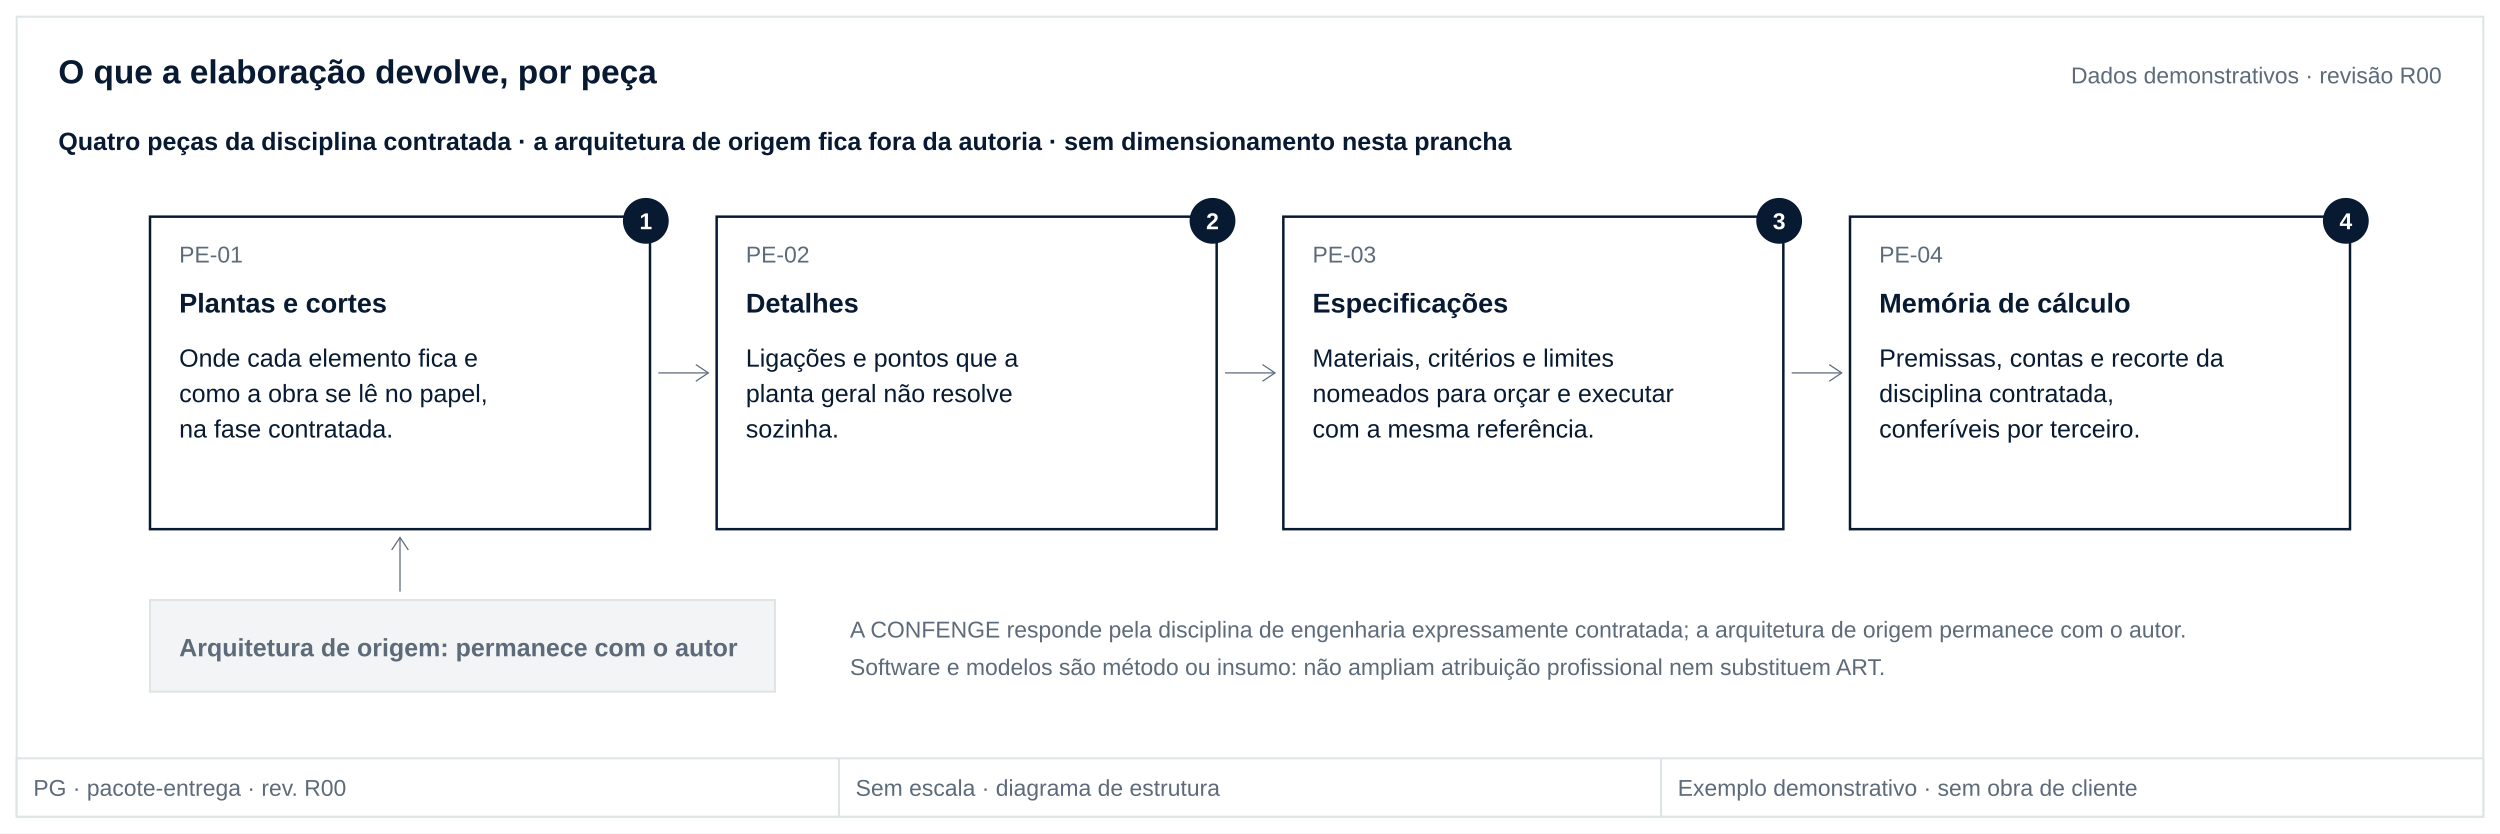
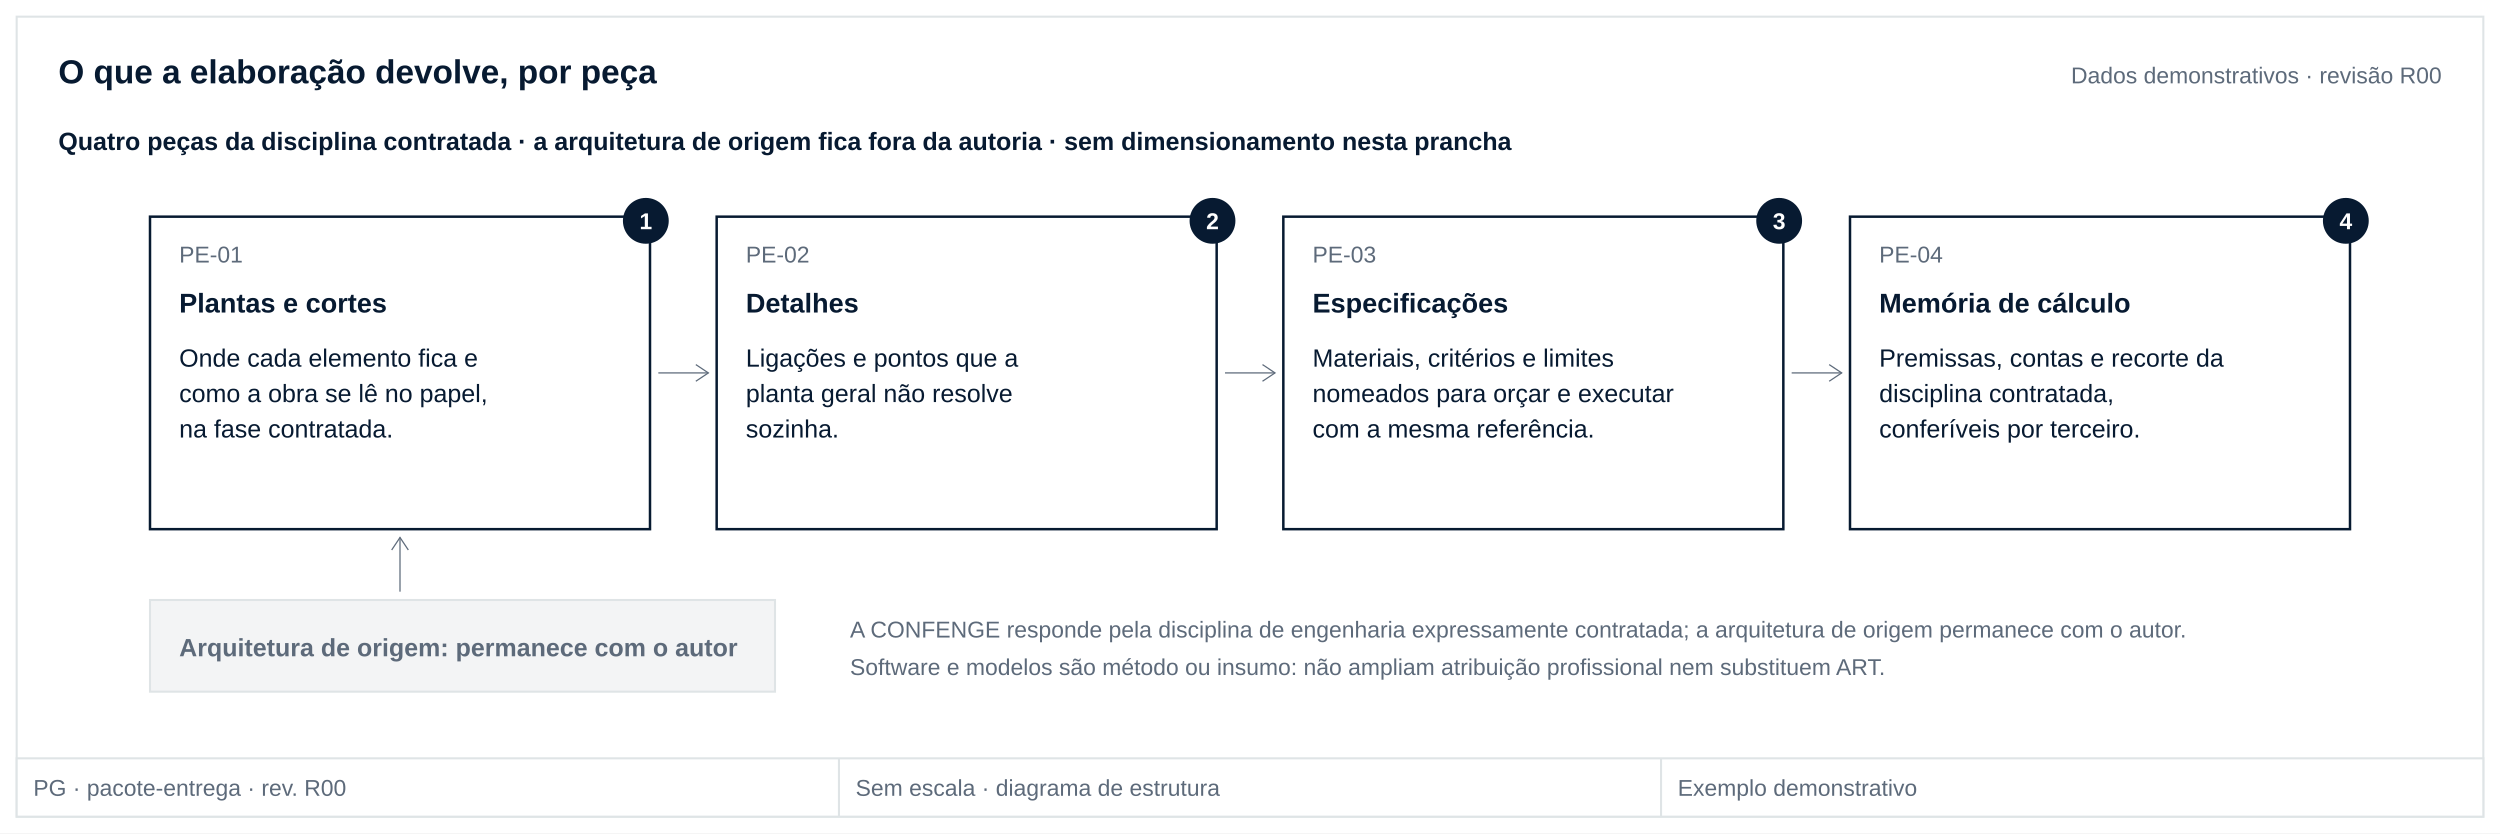
<svg xmlns="http://www.w3.org/2000/svg" viewBox="0 0 1200 400" role="img" aria-labelledby="pacote-entrega-desktop-title pacote-entrega-desktop-desc" font-family="Archivo Var, Arial, Helvetica, sans-serif" fill="#071a31">
  <rect x="0" y="0" width="1200" height="400" fill="#ffffff" />
  <rect x="8" y="8" width="1184" height="384" fill="#ffffff" stroke="#dfe4e6" />
  <text x="28" y="40" font-size="16" font-weight="650">O que a elaboração devolve, por peça</text>
  <text x="1172" y="40" font-size="11" fill="#5d6a7a" text-anchor="end">Dados demonstrativos · revisão R00</text>
  <text x="28" y="72" font-size="12" font-weight="650">Quatro peças da disciplina contratada · a arquitetura de origem fica fora da autoria · sem dimensionamento nesta prancha</text>
  <rect x="72" y="104" width="240" height="150" fill="#ffffff" stroke="#071a31" stroke-width="1.2" />
  <text x="86" y="126" font-size="11" fill="#5d6a7a">PE-01</text>
  <text x="86" y="150" font-size="13" font-weight="650">Plantas e cortes</text>
  <text x="86" y="176" font-size="12">Onde cada elemento fica e</text>
  <text x="86" y="193" font-size="12">como a obra se lê no papel,</text>
  <text x="86" y="210" font-size="12">na fase contratada.</text>
  <g stroke="#5d6a7a" stroke-width="0.6" fill="none">
    <line x1="316" y1="179" x2="340" y2="179" />
    <path d="M334 175L340 179L334 183" />
  </g>
  <g transform="translate(310 106)">
    <circle r="11" fill="#071a31" />
    <text y="4" text-anchor="middle" font-size="11" font-weight="700" fill="#ffffff">1</text>
  </g>
  <rect x="344" y="104" width="240" height="150" fill="#ffffff" stroke="#071a31" stroke-width="1.2" />
  <text x="358" y="126" font-size="11" fill="#5d6a7a">PE-02</text>
  <text x="358" y="150" font-size="13" font-weight="650">Detalhes</text>
  <text x="358" y="176" font-size="12">Ligações e pontos que a</text>
  <text x="358" y="193" font-size="12">planta geral não resolve</text>
  <text x="358" y="210" font-size="12">sozinha.</text>
  <g stroke="#5d6a7a" stroke-width="0.6" fill="none">
    <line x1="588" y1="179" x2="612" y2="179" />
    <path d="M606 175L612 179L606 183" />
  </g>
  <g transform="translate(582 106)">
    <circle r="11" fill="#071a31" />
    <text y="4" text-anchor="middle" font-size="11" font-weight="700" fill="#ffffff">2</text>
  </g>
  <rect x="616" y="104" width="240" height="150" fill="#ffffff" stroke="#071a31" stroke-width="1.2" />
  <text x="630" y="126" font-size="11" fill="#5d6a7a">PE-03</text>
  <text x="630" y="150" font-size="13" font-weight="650">Especificações</text>
  <text x="630" y="176" font-size="12">Materiais, critérios e limites</text>
  <text x="630" y="193" font-size="12">nomeados para orçar e executar</text>
  <text x="630" y="210" font-size="12">com a mesma referência.</text>
  <g stroke="#5d6a7a" stroke-width="0.6" fill="none">
    <line x1="860" y1="179" x2="884" y2="179" />
    <path d="M878 175L884 179L878 183" />
  </g>
  <g transform="translate(854 106)">
    <circle r="11" fill="#071a31" />
    <text y="4" text-anchor="middle" font-size="11" font-weight="700" fill="#ffffff">3</text>
  </g>
  <rect x="888" y="104" width="240" height="150" fill="#ffffff" stroke="#071a31" stroke-width="1.2" />
  <text x="902" y="126" font-size="11" fill="#5d6a7a">PE-04</text>
  <text x="902" y="150" font-size="13" font-weight="650">Memória de cálculo</text>
  <text x="902" y="176" font-size="12">Premissas, contas e recorte da</text>
  <text x="902" y="193" font-size="12">disciplina contratada,</text>
  <text x="902" y="210" font-size="12">conferíveis por terceiro.</text>
  <g transform="translate(1126 106)">
    <circle r="11" fill="#071a31" />
    <text y="4" text-anchor="middle" font-size="11" font-weight="700" fill="#ffffff">4</text>
  </g>
  <rect x="72" y="288" width="300" height="44" fill="#f3f4f5" stroke="#dfe4e6" />
  <text x="86" y="315" font-size="12" fill="#5d6a7a" font-weight="650">Arquitetura de origem: permanece com o autor</text>
  <g stroke="#5d6a7a" stroke-width="0.6" fill="none">
    <line x1="192" y1="284" x2="192" y2="258" />
    <path d="M188 264L192 258L196 264" />
  </g>
  <text x="408" y="306" font-size="11" fill="#5d6a7a">A CONFENGE responde pela disciplina de engenharia expressamente contratada; a arquitetura de origem permanece com o autor.</text>
  <text x="408" y="324" font-size="11" fill="#5d6a7a">Software e modelos são método ou insumo: não ampliam atribuição profissional nem substituem ART.</text>
  <g id="pacote-entrega-d-carimbo">
    <rect x="8" y="364" width="1184" height="28" fill="#ffffff" stroke="#dfe4e6" />
    <line x1="402.7" y1="364" x2="402.7" y2="392" stroke="#dfe4e6" />
    <line x1="797.3" y1="364" x2="797.3" y2="392" stroke="#dfe4e6" />
    <text x="16" y="382" font-size="11" fill="#5d6a7a">PG · pacote-entrega · rev. R00</text>
    <text x="410.7" y="382" font-size="11" fill="#5d6a7a">Sem escala · diagrama de estrutura</text>
-     <text x="805.3" y="382" font-size="11" fill="#5d6a7a">Exemplo demonstrativo · sem obra de cliente</text>
+     <text x="805.3" y="382" font-size="11" fill="#5d6a7a">Exemplo demonstrativo</text>
  </g>
</svg>
